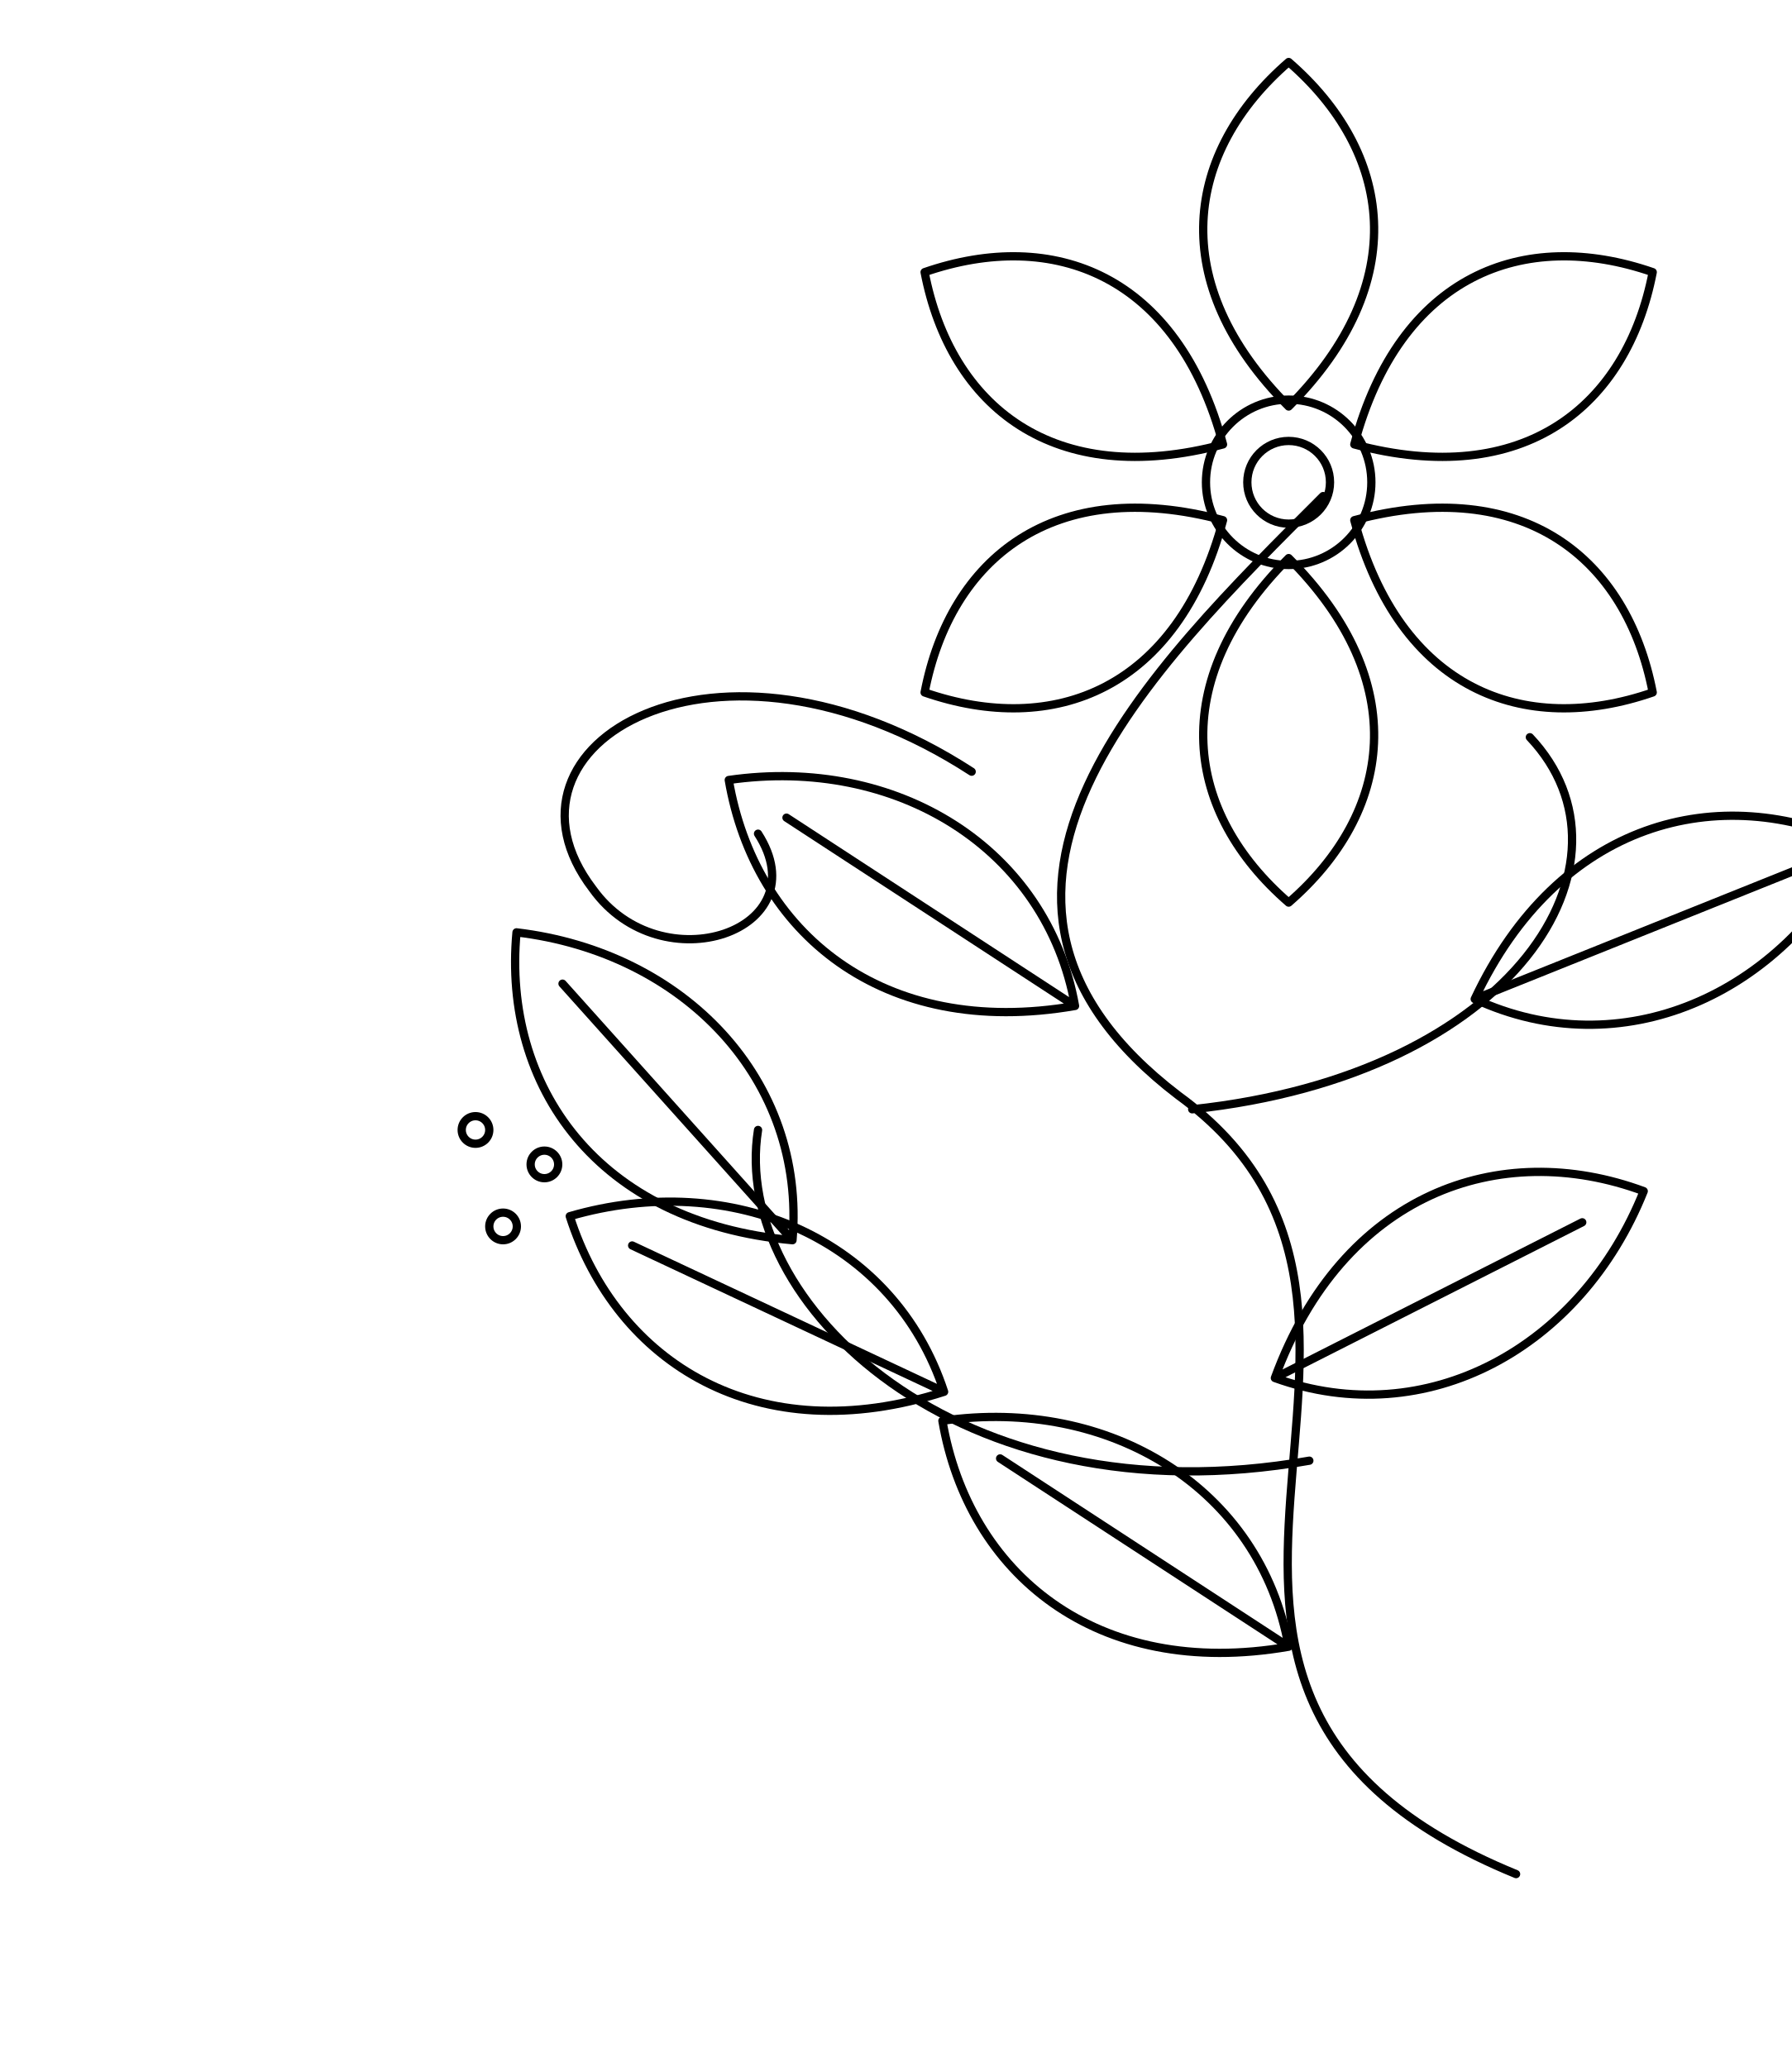
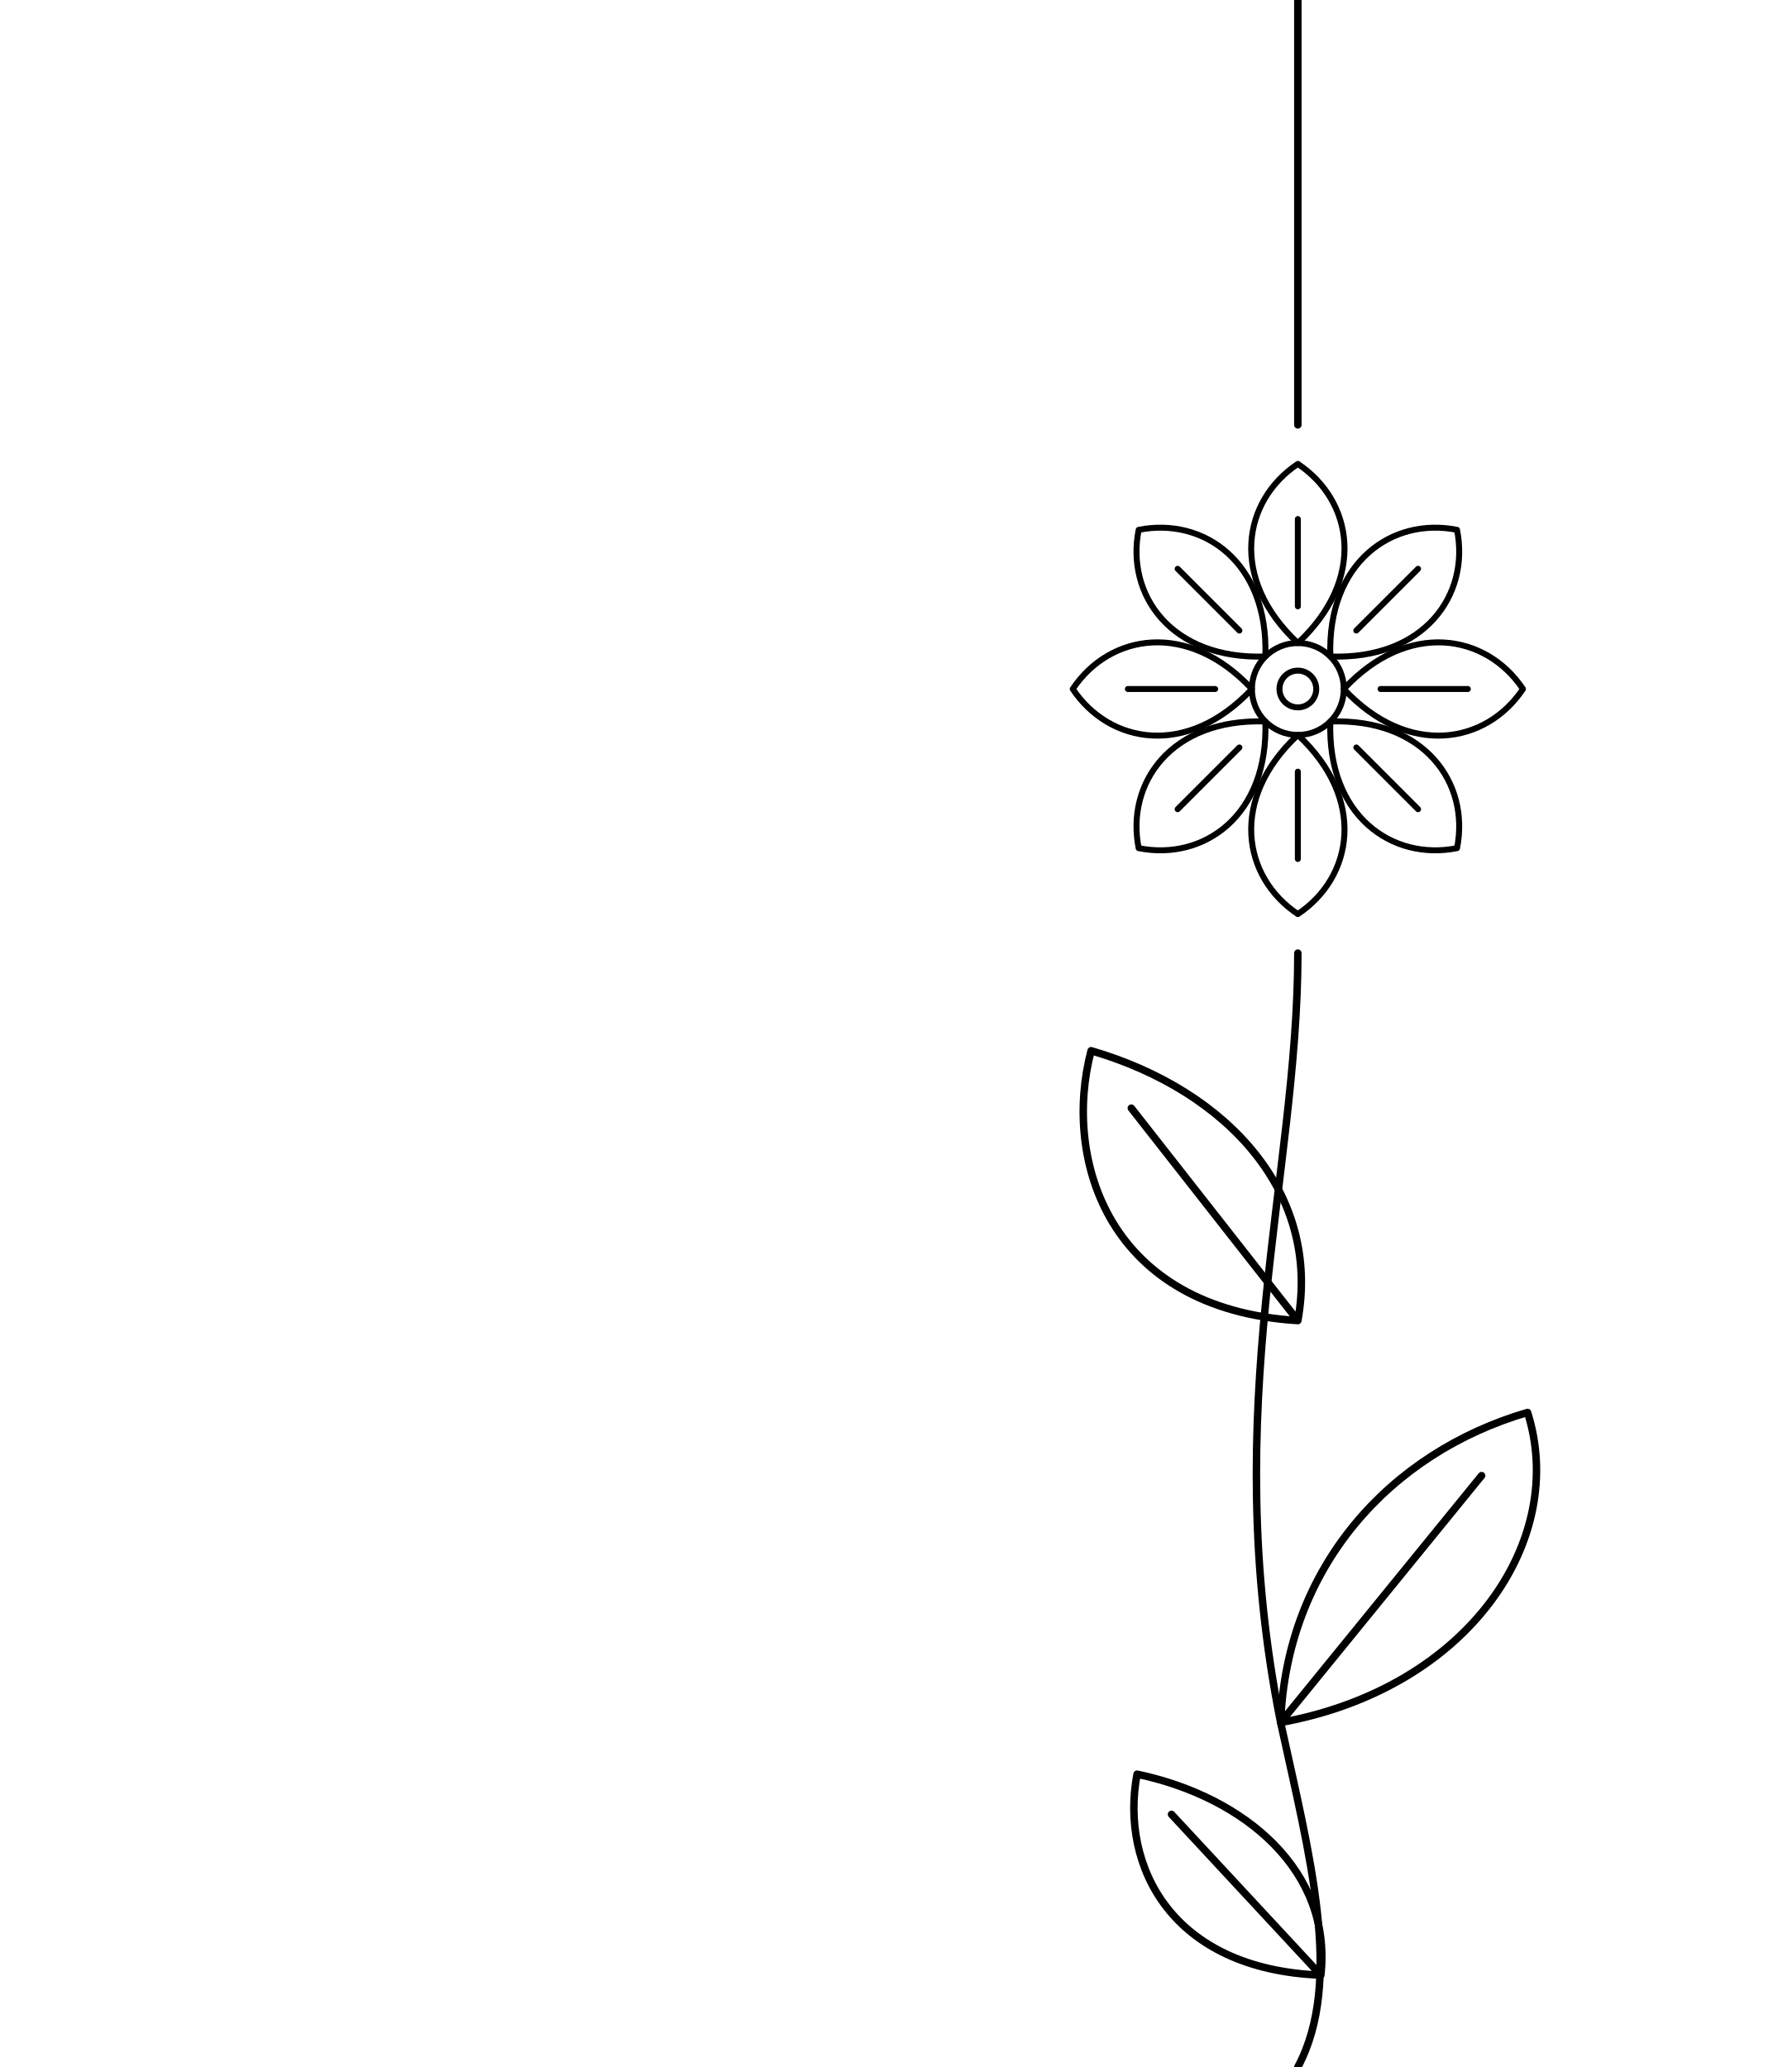
- <svg xmlns="http://www.w3.org/2000/svg" viewBox="0 0 260 300" fill="none" stroke="black" stroke-width="1.2" stroke-linecap="round" stroke-linejoin="round">
-   <defs>
-     <path id="petal" d="M0-11C-18-29-15-48 0-61C15-48 18-29 0-11Z" />
-     <path id="leaf" d="M0 0C-28-5-40-26-36-48C-12-43 4-23 0 0ZM0 0-30-40" />
-   </defs>
-   <path d="M220 272C154 245 215 191 171 159C133 130 167 97 192 72M190 212C139 221 106 189 110 164M173 161C220 156 239 125 222 107" />
-   <use href="#leaf" transform="translate(187 239) rotate(-20)" />
-   <use href="#leaf" transform="translate(185 200) rotate(100)" />
-   <use href="#leaf" transform="translate(156 146) rotate(-20)" />
-   <use href="#leaf" transform="translate(214 145) rotate(105)" />
-   <use href="#leaf" transform="translate(137 202) rotate(-28)" />
-   <use href="#leaf" transform="translate(115 180) rotate(-5)" />
-   <g transform="translate(187 70)">
-     <use href="#petal" />
-     <use href="#petal" transform="rotate(60)" />
-     <use href="#petal" transform="rotate(120)" />
-     <use href="#petal" transform="rotate(180)" />
-     <use href="#petal" transform="rotate(240)" />
-     <use href="#petal" transform="rotate(300)" />
-     <circle r="12" />
-     <circle r="6" />
-   </g>
-   <path d="M141 112c-37-24-71-4-55 17 10 14 33 6 24-8" />
-   <circle cx="69" cy="164" r="2" />
-   <circle cx="79" cy="169" r="2" />
-   <circle cx="73" cy="178" r="2" />
+ <svg xmlns="http://www.w3.org/2000/svg" viewBox="0 0 260 300" fill="none" stroke="black" stroke-width="1.3" stroke-linecap="round" stroke-linejoin="round">
+   <svg x="140" y="0" width="100" height="300" viewBox="0 0 120 360" overflow="hidden">
+     <defs>
+       <g id="flower">
+         <g id="petal">
+           <path d="M0-10C-15-24-12-41 0-49C12-41 15-24 0-10Z" />
+           <path d="M0-18V-37" />
+         </g>
+         <use href="#petal" transform="rotate(45)" />
+         <use href="#petal" transform="rotate(90)" />
+         <use href="#petal" transform="rotate(135)" />
+         <use href="#petal" transform="rotate(180)" />
+         <use href="#petal" transform="rotate(225)" />
+         <use href="#petal" transform="rotate(270)" />
+         <use href="#petal" transform="rotate(315)" />
+         <circle r="10" />
+         <circle r="4" />
+       </g>
+       <g id="leaves">
+         <path d="M58 230C25 228 17 202 22 183C46 190 62 208 58 230ZM58 230l-29-37M55 300C88 294 105 268 98 246C74 253 56 273 55 300ZM55 300l35-43M62 344C36 343 27 325 30 309C49 313 64 326 62 344ZM62 344l-26-28" />
+       </g>
+     </defs>
+     <path d="M58 0V30C58 49 58 58 58 74M58 166C58 205 44 245 55 300C60 323 66 345 58 360C58 382 58 408 58 434M58 526C58 565 44 605 55 660C60 683 66 699 58 710V720" />
+     <use href="#flower" transform="translate(58 120) scale(.8)" />
+     <use href="#leaves" />
+     <use href="#flower" transform="translate(58 480) scale(.8)" />
+     <use href="#leaves" transform="translate(0 360)" />
+   </svg>
</svg>
